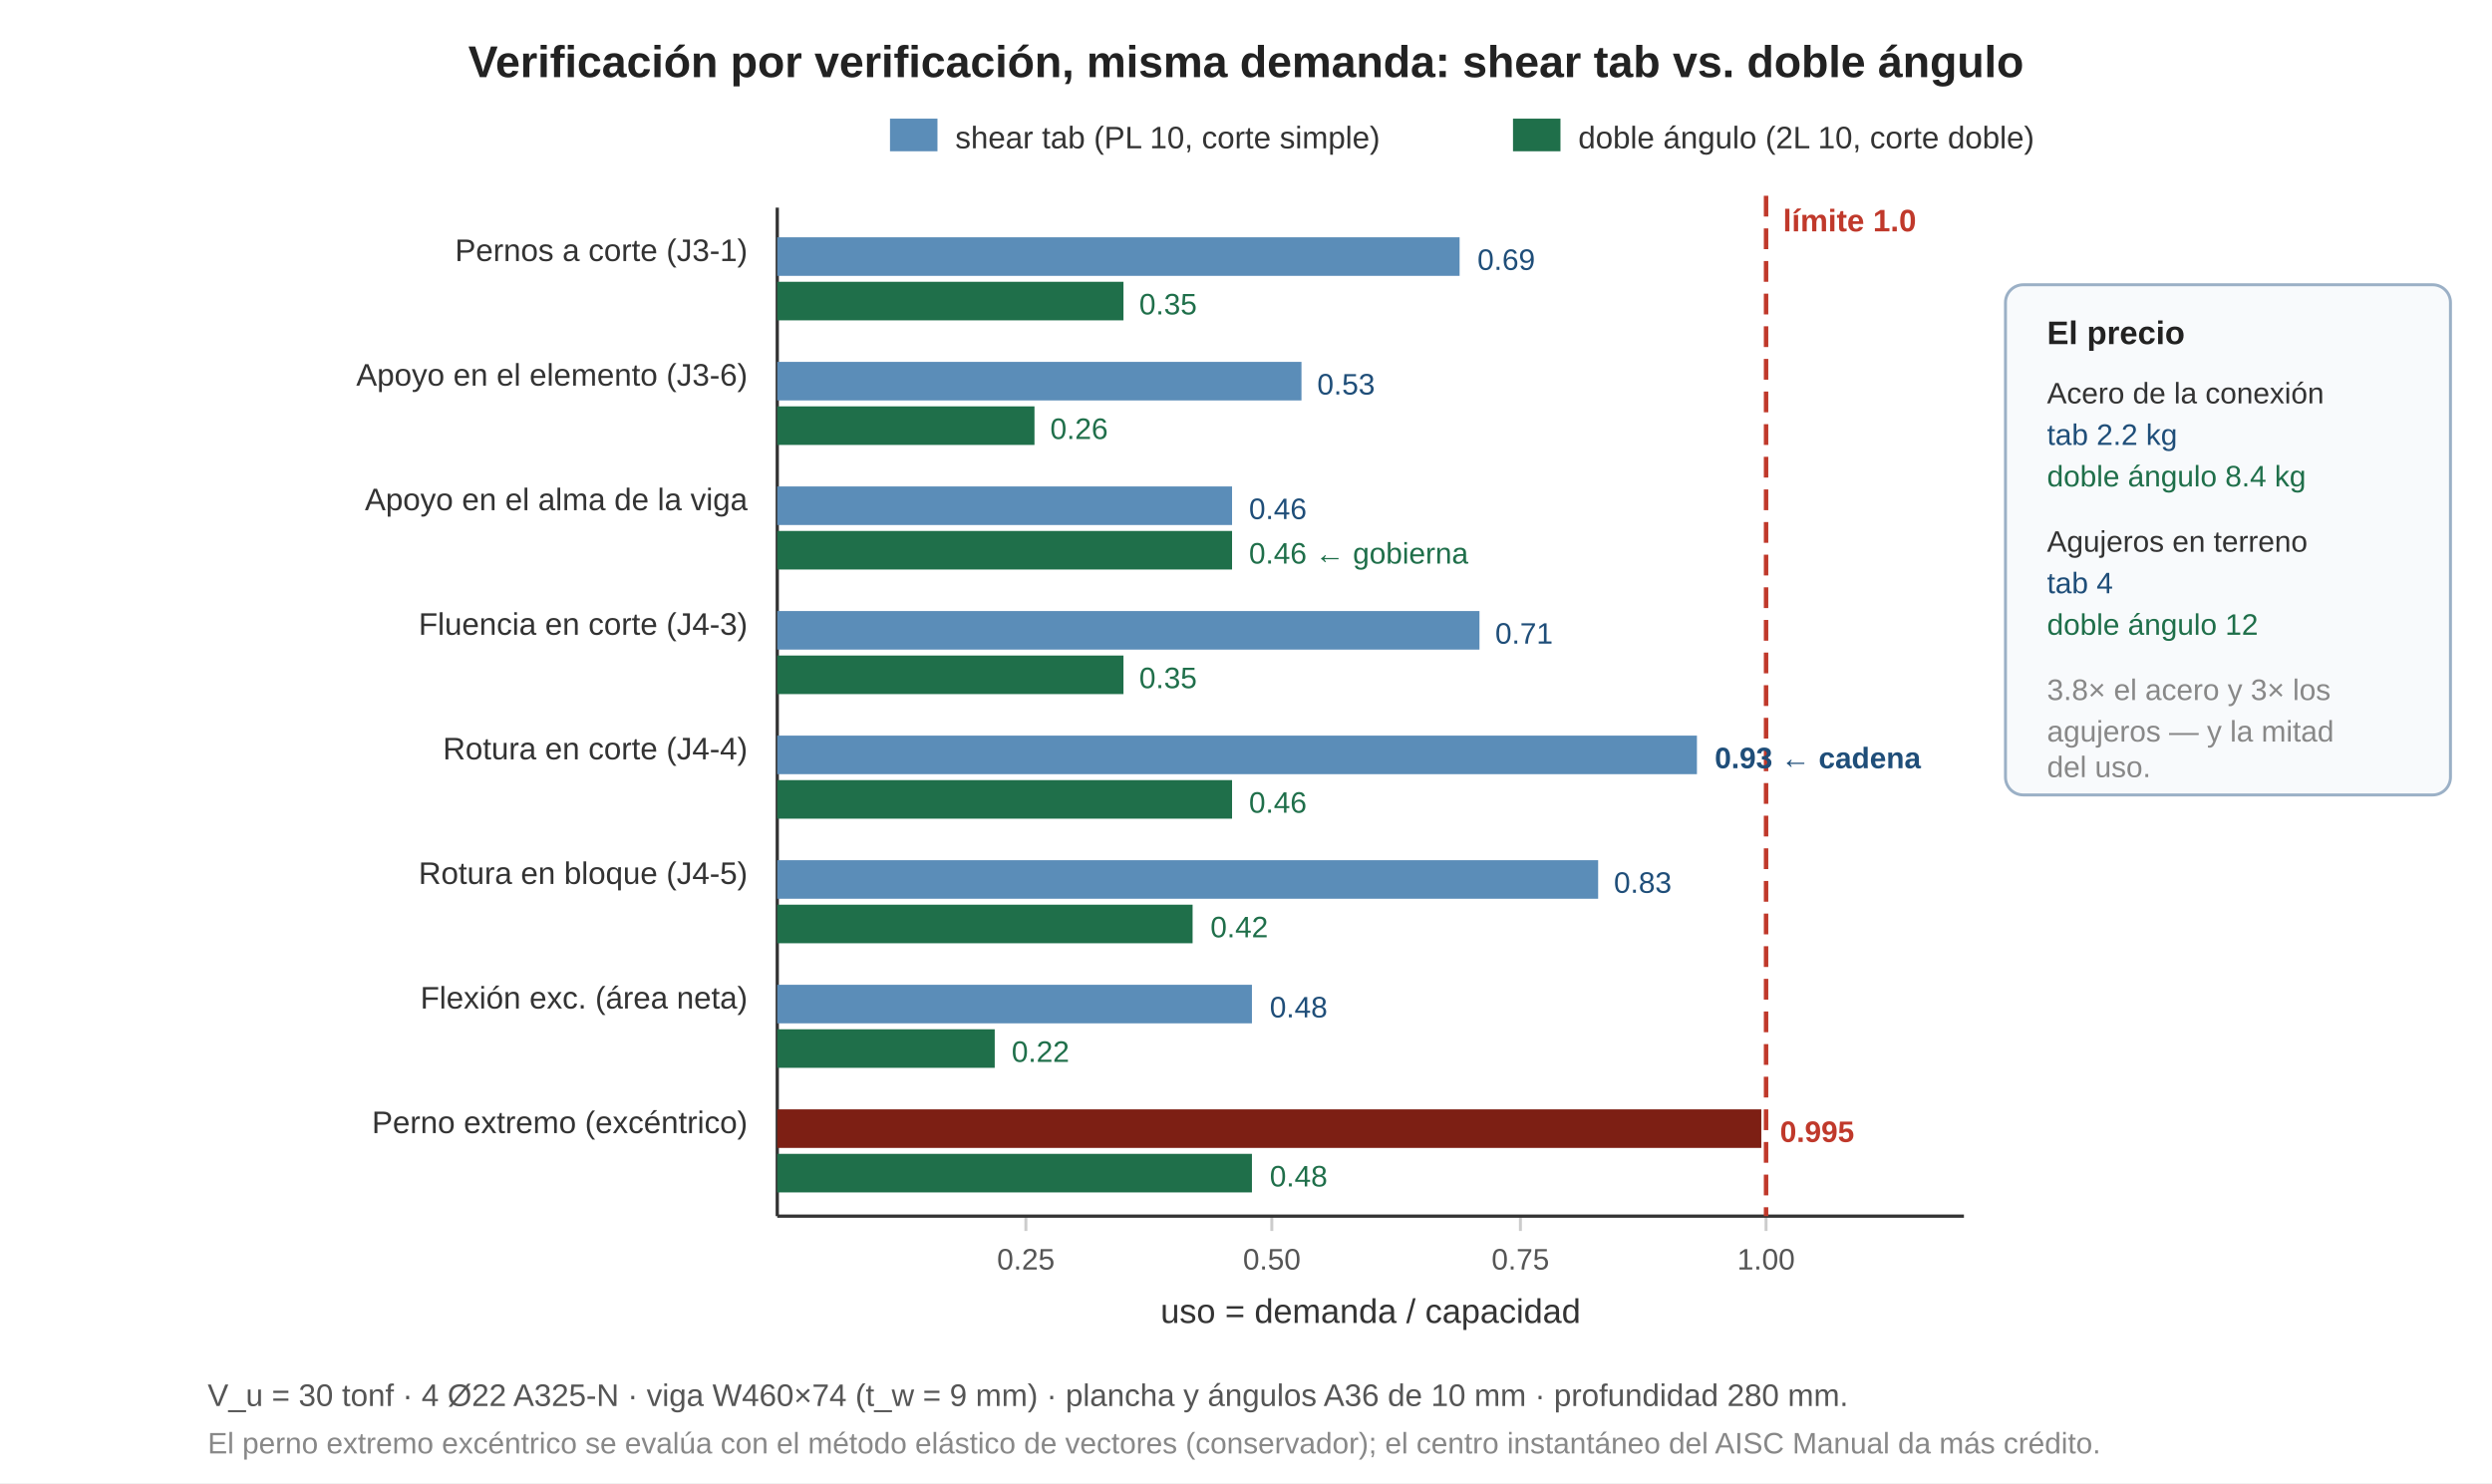
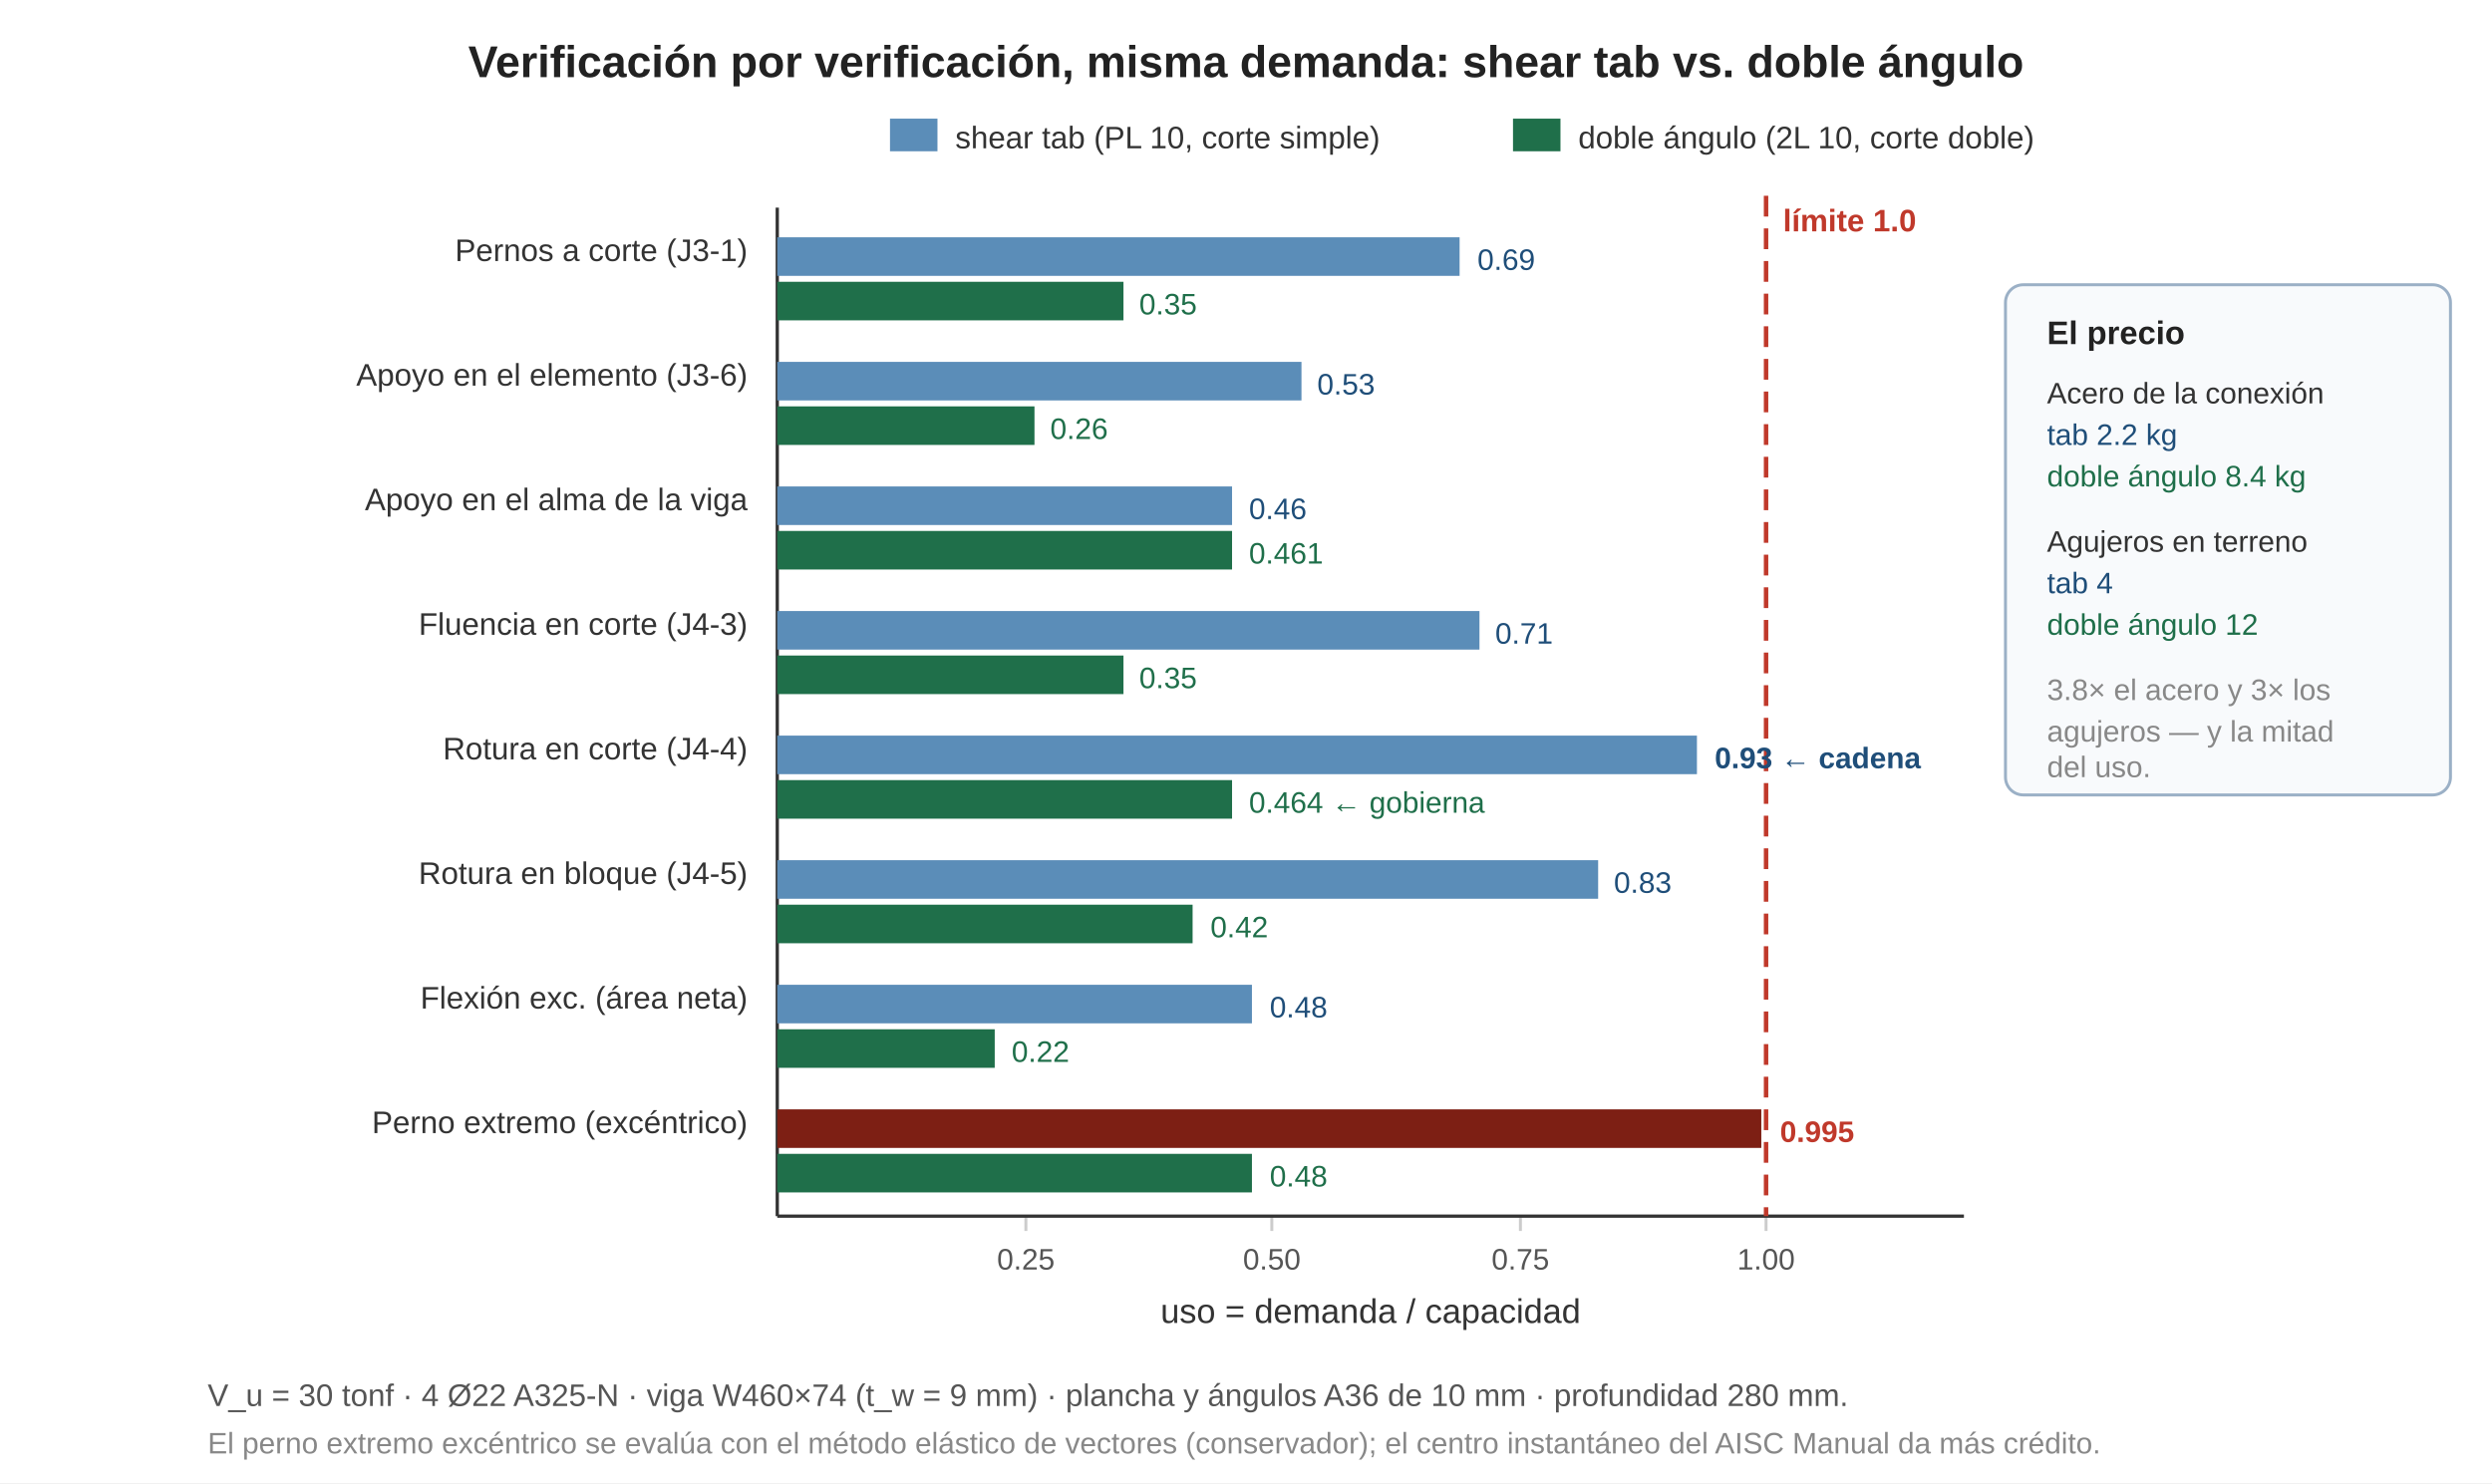
<svg xmlns="http://www.w3.org/2000/svg" viewBox="0 0 840 500" font-family="Segoe UI, Arial, sans-serif">
  <rect width="840" height="500" fill="#ffffff" />
  <text x="420" y="26" font-size="15" text-anchor="middle" fill="#222" font-weight="bold">Verificación por verificación, misma demanda: shear tab vs. doble ángulo</text>
  <rect x="300" y="40" width="16" height="11" fill="#5b8db8" />
  <text x="322" y="50" font-size="10.5" fill="#333">shear tab (PL 10, corte simple)</text>
  <rect x="510" y="40" width="16" height="11" fill="#1f6f4a" />
  <text x="532" y="50" font-size="10.5" fill="#333">doble ángulo (2L 10, corte doble)</text>
  <line x1="262" y1="70" x2="262" y2="410" stroke="#333" stroke-width="1.1" />
  <g font-size="10" fill="#555" text-anchor="middle">
    <line x1="345.8" y1="410" x2="345.8" y2="415" stroke="#ccc" />
    <text x="345.8" y="428">0.25</text>
    <line x1="428.7" y1="410" x2="428.7" y2="415" stroke="#ccc" />
    <text x="428.7" y="428">0.50</text>
    <line x1="512.5" y1="410" x2="512.5" y2="415" stroke="#ccc" />
    <text x="512.5" y="428">0.75</text>
    <line x1="595.3" y1="410" x2="595.3" y2="415" stroke="#ccc" />
    <text x="595.3" y="428">1.00</text>
  </g>
  <line x1="262" y1="410" x2="662" y2="410" stroke="#333" stroke-width="1.1" />
  <text x="462" y="446" font-size="11.5" text-anchor="middle" fill="#333">uso = demanda / capacidad</text>
  <line x1="595.3" y1="66" x2="595.3" y2="410" stroke="#c0392b" stroke-width="1.5" stroke-dasharray="7 4" />
  <text x="601" y="78" font-size="10.5" fill="#c0392b" font-weight="bold">límite 1.0</text>
  <g font-size="10.5" fill="#333" text-anchor="end">
    <text x="252" y="88">Pernos a corte (J3-1)</text>
    <text x="252" y="130">Apoyo en el elemento (J3-6)</text>
    <text x="252" y="172">Apoyo en el alma de la viga</text>
    <text x="252" y="214">Fluencia en corte (J4-3)</text>
    <text x="252" y="256">Rotura en corte (J4-4)</text>
    <text x="252" y="298">Rotura en bloque (J4-5)</text>
    <text x="252" y="340">Flexión exc. (área neta)</text>
    <text x="252" y="382">Perno extremo (excéntrico)</text>
  </g>
  <g>
    <rect x="262" y="80" width="230.0" height="13" fill="#5b8db8" />
    <text x="498" y="91" font-size="10" fill="#1f4e79">0.69</text>
    <rect x="262" y="95" width="116.7" height="13" fill="#1f6f4a" />
    <text x="384" y="106" font-size="10" fill="#1f6f4a">0.35</text>
    <rect x="262" y="122" width="176.7" height="13" fill="#5b8db8" />
    <text x="444" y="133" font-size="10" fill="#1f4e79">0.53</text>
    <rect x="262" y="137" width="86.7" height="13" fill="#1f6f4a" />
    <text x="354" y="148" font-size="10" fill="#1f6f4a">0.26</text>
    <rect x="262" y="164" width="153.3" height="13" fill="#5b8db8" />
    <text x="421" y="175" font-size="10" fill="#1f4e79">0.46</text>
    <rect x="262" y="179" width="153.3" height="13" fill="#1f6f4a" />
-     <text x="421" y="190" font-size="10" fill="#1f6f4a">0.46 ← gobierna</text>
+     <text x="421" y="190" font-size="10" fill="#1f6f4a">0.461</text>
    <rect x="262" y="206" width="236.7" height="13" fill="#5b8db8" />
    <text x="504" y="217" font-size="10" fill="#1f4e79">0.71</text>
    <rect x="262" y="221" width="116.7" height="13" fill="#1f6f4a" />
    <text x="384" y="232" font-size="10" fill="#1f6f4a">0.35</text>
    <rect x="262" y="248" width="310.0" height="13" fill="#5b8db8" />
    <text x="578" y="259" font-size="10" fill="#1f4e79" font-weight="bold">0.93 ← cadena</text>
    <rect x="262" y="263" width="153.3" height="13" fill="#1f6f4a" />
-     <text x="421" y="274" font-size="10" fill="#1f6f4a">0.46</text>
+     <text x="421" y="274" font-size="10" fill="#1f6f4a">0.464 ← gobierna</text>
    <rect x="262" y="290" width="276.7" height="13" fill="#5b8db8" />
    <text x="544" y="301" font-size="10" fill="#1f4e79">0.83</text>
    <rect x="262" y="305" width="140.0" height="13" fill="#1f6f4a" />
    <text x="408" y="316" font-size="10" fill="#1f6f4a">0.42</text>
    <rect x="262" y="332" width="160.0" height="13" fill="#5b8db8" />
    <text x="428" y="343" font-size="10" fill="#1f4e79">0.48</text>
    <rect x="262" y="347" width="73.3" height="13" fill="#1f6f4a" />
    <text x="341" y="358" font-size="10" fill="#1f6f4a">0.22</text>
    <rect x="262" y="374" width="331.7" height="13" fill="#7d1f14" />
    <text x="600" y="385" font-size="10" fill="#c0392b" font-weight="bold">0.995</text>
    <rect x="262" y="389" width="160.0" height="13" fill="#1f6f4a" />
    <text x="428" y="400" font-size="10" fill="#1f6f4a">0.48</text>
  </g>
  <rect x="676" y="96" width="150" height="172" rx="6" fill="#f8fafc" stroke="#9bb0c6" />
  <text x="690" y="116" font-size="11" fill="#222" font-weight="bold">El precio</text>
  <text x="690" y="136" font-size="10" fill="#333">Acero de la conexión</text>
  <text x="690" y="150" font-size="10" fill="#1f4e79">tab 2.2 kg</text>
  <text x="690" y="164" font-size="10" fill="#1f6f4a">doble ángulo 8.4 kg</text>
  <text x="690" y="186" font-size="10" fill="#333">Agujeros en terreno</text>
  <text x="690" y="200" font-size="10" fill="#1f4e79">tab 4</text>
  <text x="690" y="214" font-size="10" fill="#1f6f4a">doble ángulo 12</text>
  <text x="690" y="236" font-size="10" fill="#888">3.8× el acero y 3× los</text>
  <text x="690" y="250" font-size="10" fill="#888">agujeros — y la mitad</text>
  <text x="690" y="262" font-size="10" fill="#888">del uso.</text>
  <text x="70" y="474" font-size="10.5" fill="#555">V_u = 30 tonf · 4 Ø22 A325-N · viga W460×74 (t_w = 9 mm) · plancha y ángulos A36 de 10 mm · profundidad 280 mm.</text>
  <text x="70" y="490" font-size="10" fill="#888">El perno extremo excéntrico se evalúa con el método elástico de vectores (conservador); el centro instantáneo del AISC Manual da más crédito.</text>
</svg>
